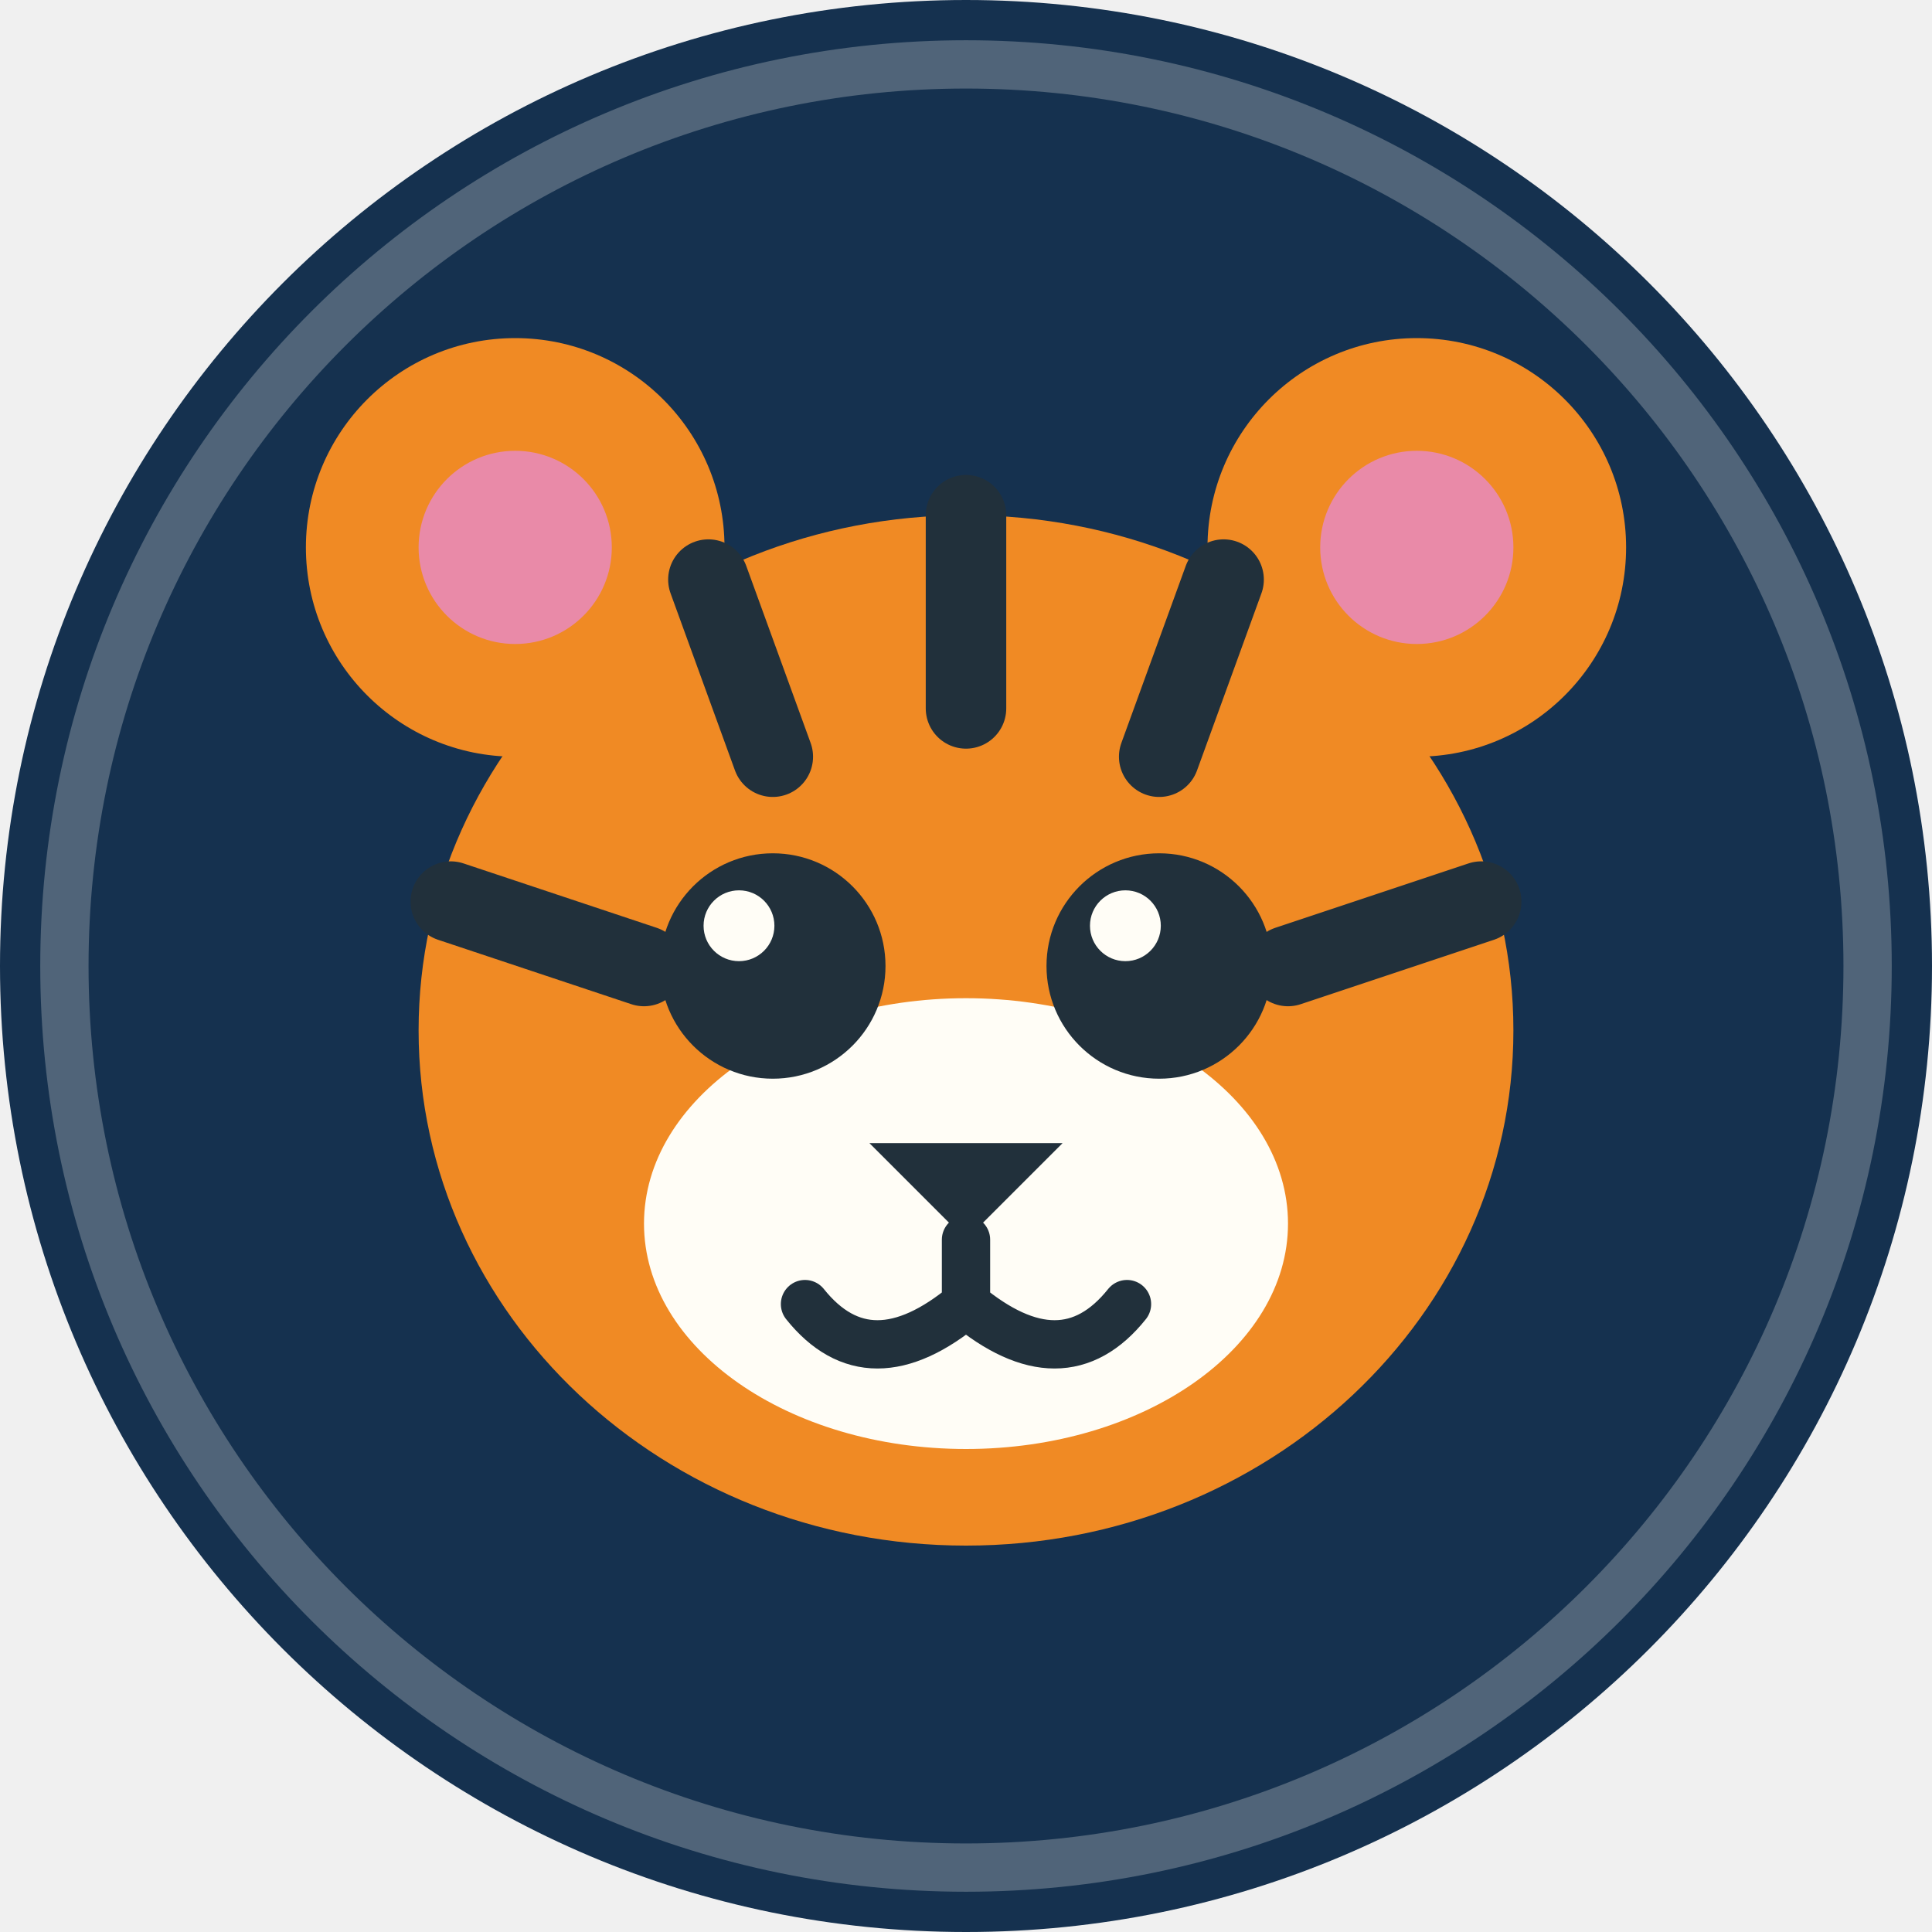
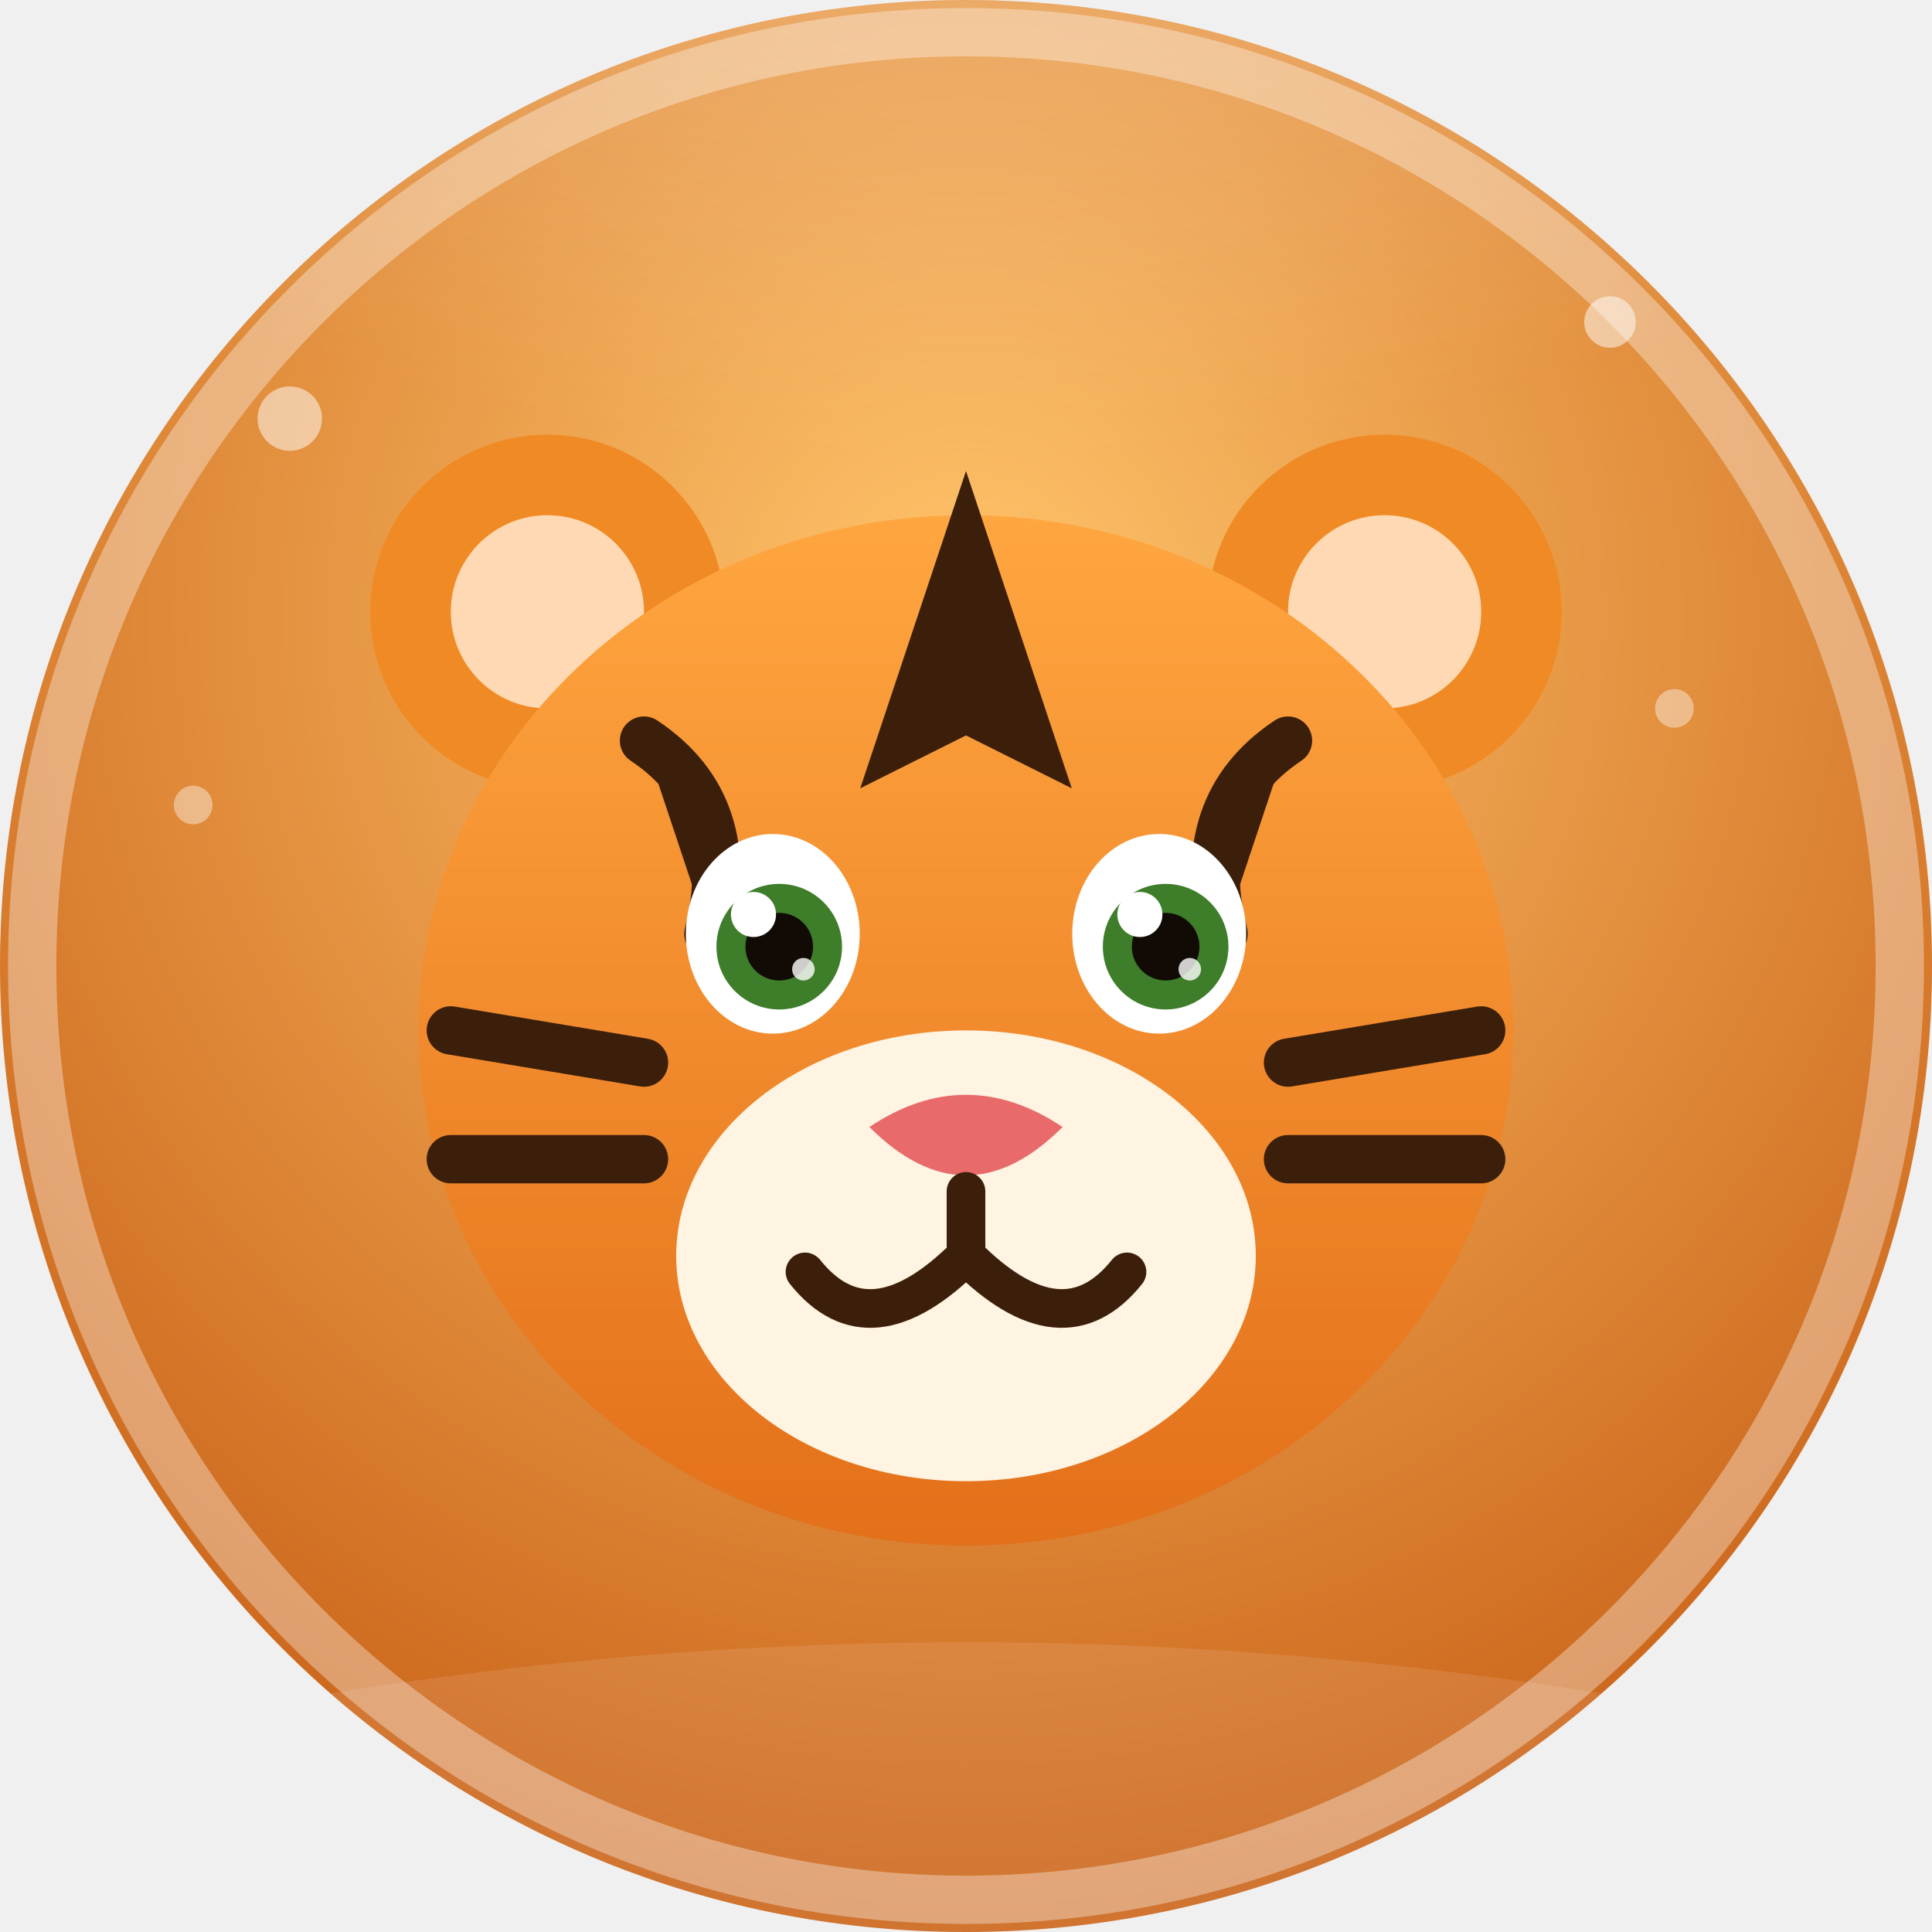
<svg xmlns="http://www.w3.org/2000/svg" viewBox="0 0 120 120" width="120" height="120" role="img" aria-label="Tigre">
-   <circle cx="60" cy="60" r="60" fill="#15314F" />
-   <circle cx="60" cy="60" r="56" fill="none" stroke="#FFFDF6" stroke-width="3" opacity="0.25" />
-   <circle cx="32" cy="34" r="13" fill="#F08A24" />
-   <circle cx="32" cy="34" r="6" fill="#E98AA8" />
-   <circle cx="88" cy="34" r="13" fill="#F08A24" />
-   <circle cx="88" cy="34" r="6" fill="#E98AA8" />
-   <ellipse cx="60" cy="64" rx="34" ry="32" fill="#F08A24" />
-   <path d="M60 32v12M44 36l4 11M76 36l-4 11M28 56l12 4M92 56l-12 4" stroke="#21303B" stroke-width="5" stroke-linecap="round" fill="none" />
-   <ellipse cx="60" cy="76" rx="20" ry="14" fill="#FFFDF6" />
-   <circle cx="48" cy="60" r="7" fill="#21303B" />
-   <circle cx="45.9" cy="57.5" r="2.2" fill="#FFFDF6" />
-   <circle cx="72" cy="60" r="7" fill="#21303B" />
-   <circle cx="69.9" cy="57.5" r="2.2" fill="#FFFDF6" />
-   <path d="M54 71h12l-6 6z" fill="#21303B" />
-   <path d="M60 77v4M60 81q-6 5-10 0M60 81q6 5 10 0" fill="none" stroke="#21303B" stroke-width="3" stroke-linecap="round" />
+   <defs>
+     <radialGradient id="bg" cx="50%" cy="32%" r="75%">
+       <stop offset="0" stop-color="#FFC46B" />
+       <stop offset="1" stop-color="#C55A11" />
+     </radialGradient>
+     <radialGradient id="luz" cx="50%" cy="0%" r="70%">
+       <stop offset="0" stop-color="#FFFFFF" stop-opacity="0.45" />
+       <stop offset="1" stop-color="#FFFFFF" stop-opacity="0" />
+     </radialGradient>
+     <clipPath id="c">
+       <circle cx="60" cy="60" r="60" />
+     </clipPath>
+     <linearGradient id="pelo" x1="0" y1="0" x2="0" y2="1">
+       <stop offset="0" stop-color="#FFA640" />
+       <stop offset="1" stop-color="#E3701A" />
+     </linearGradient>
+   </defs>
+   <g clip-path="url(#c)">
+     <rect width="120" height="120" fill="url(#bg)" />
+     <ellipse cx="60" cy="8" rx="70" ry="52" fill="url(#luz)" />
+     <path d="M-10 112 Q60 92 130 112 L130 130 L-10 130Z" fill="#FFFFFF" opacity="0.10" />
+     <circle cx="18" cy="26" r="2" fill="#FFFFFF" opacity="0.5" />
+     <circle cx="100" cy="20" r="1.6" fill="#FFFFFF" opacity="0.5" />
+     <circle cx="104" cy="44" r="1.2" fill="#FFFFFF" opacity="0.4" />
+     <circle cx="12" cy="50" r="1.2" fill="#FFFFFF" opacity="0.4" />
+     <circle cx="34" cy="38" r="11" fill="#F08A24" />
+     <circle cx="34" cy="38" r="6" fill="#FFD9B3" />
+     <circle cx="86" cy="38" r="11" fill="#F08A24" />
+     <circle cx="86" cy="38" r="6" fill="#FFD9B3" />
+     <ellipse cx="60" cy="64" rx="34" ry="32" fill="url(#pelo)" />
+     <path d="M60 34 L56 46 L60 44 L64 46Z M40 46 Q46 50 44 58 M80 46 Q74 50 76 58 M28 64 L40 66 M28 72 L40 72 M92 64 L80 66 M92 72 L80 72" stroke="#3B1F0A" stroke-width="3" fill="#3B1F0A" stroke-linecap="round" />
+     <ellipse cx="60" cy="78" rx="18" ry="14" fill="#FFF3E2" />
+     <ellipse cx="48" cy="58" rx="5.4" ry="6.2" fill="#FFFFFF" />
+     <circle cx="48.4" cy="58.8" r="3.9" fill="#3E7D2A" />
+     <circle cx="48.4" cy="58.8" r="2.1" fill="#120B05" />
+     <circle cx="46.8" cy="56.8" r="1.4" fill="#FFFFFF" />
+     <circle cx="49.9" cy="60.2" r="0.7" fill="#FFFFFF" opacity="0.8" />
+     <ellipse cx="72" cy="58" rx="5.4" ry="6.2" fill="#FFFFFF" />
+     <circle cx="72.4" cy="58.8" r="3.9" fill="#3E7D2A" />
+     <circle cx="72.4" cy="58.8" r="2.1" fill="#120B05" />
+     <circle cx="70.8" cy="56.8" r="1.4" fill="#FFFFFF" />
+     <circle cx="73.9" cy="60.2" r="0.7" fill="#FFFFFF" opacity="0.8" />
+     <path d="M54 70 Q60 66 66 70 Q60 76 54 70Z" fill="#E86A6A" />
+     <path d="M60 74 L60 78 M60 78 Q54 84 50 79 M60 78 Q66 84 70 79" stroke="#3B1F0A" stroke-width="2.4" fill="none" stroke-linecap="round" />
+   </g>
+   <circle cx="60" cy="60" r="58" fill="none" stroke="#FFFFFF" stroke-opacity="0.35" stroke-width="3" />
</svg>
